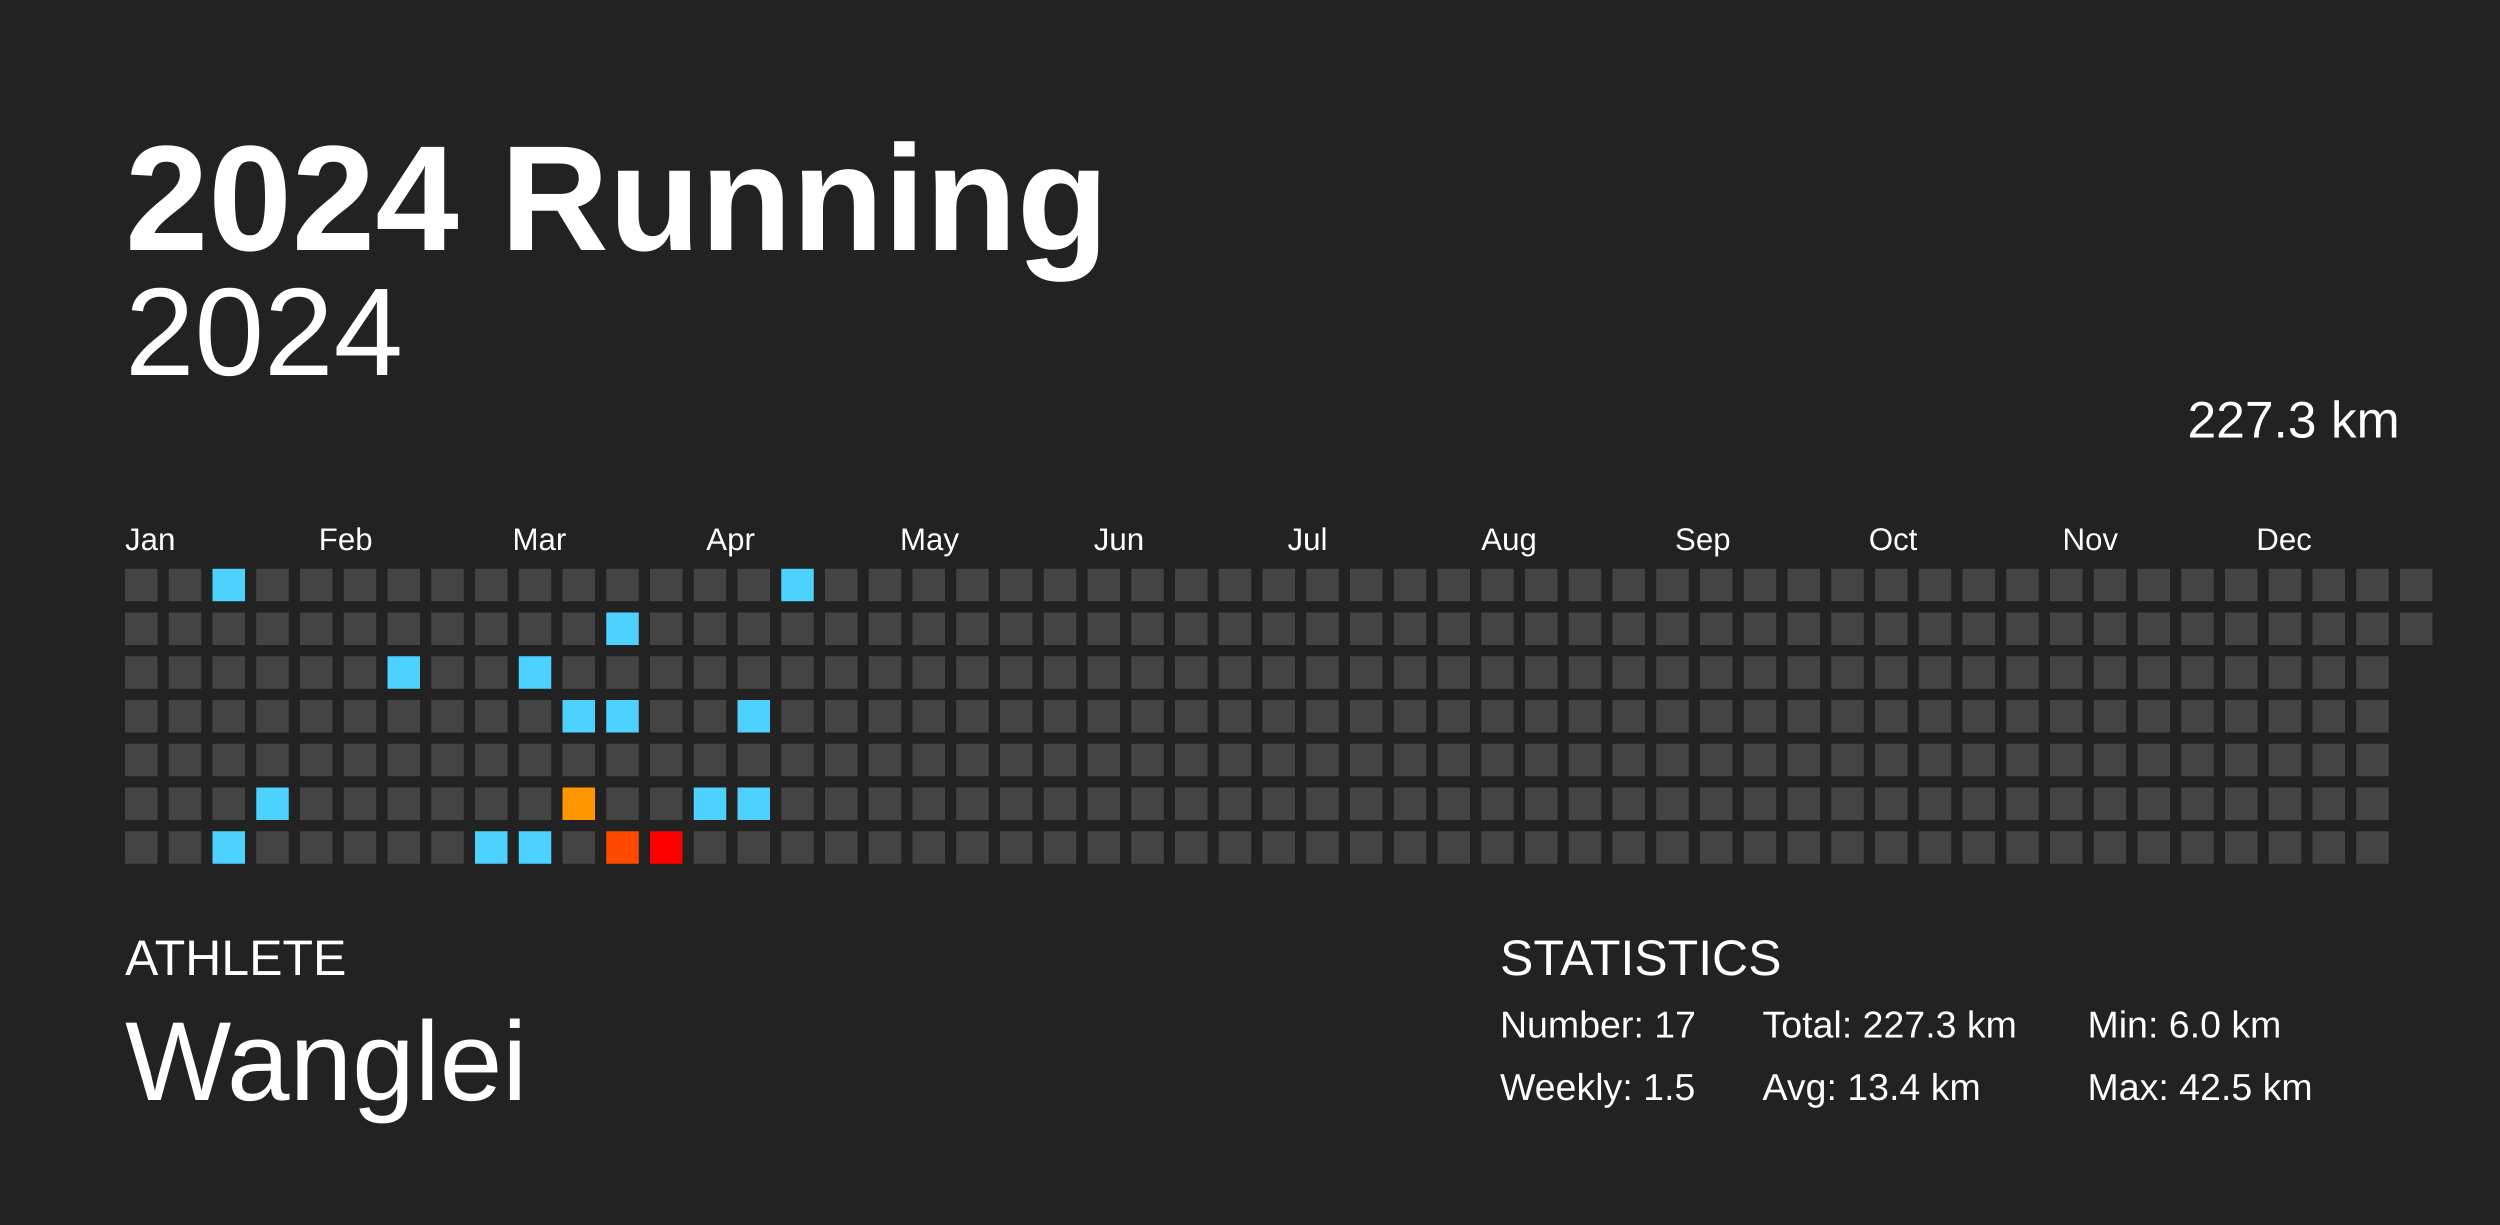
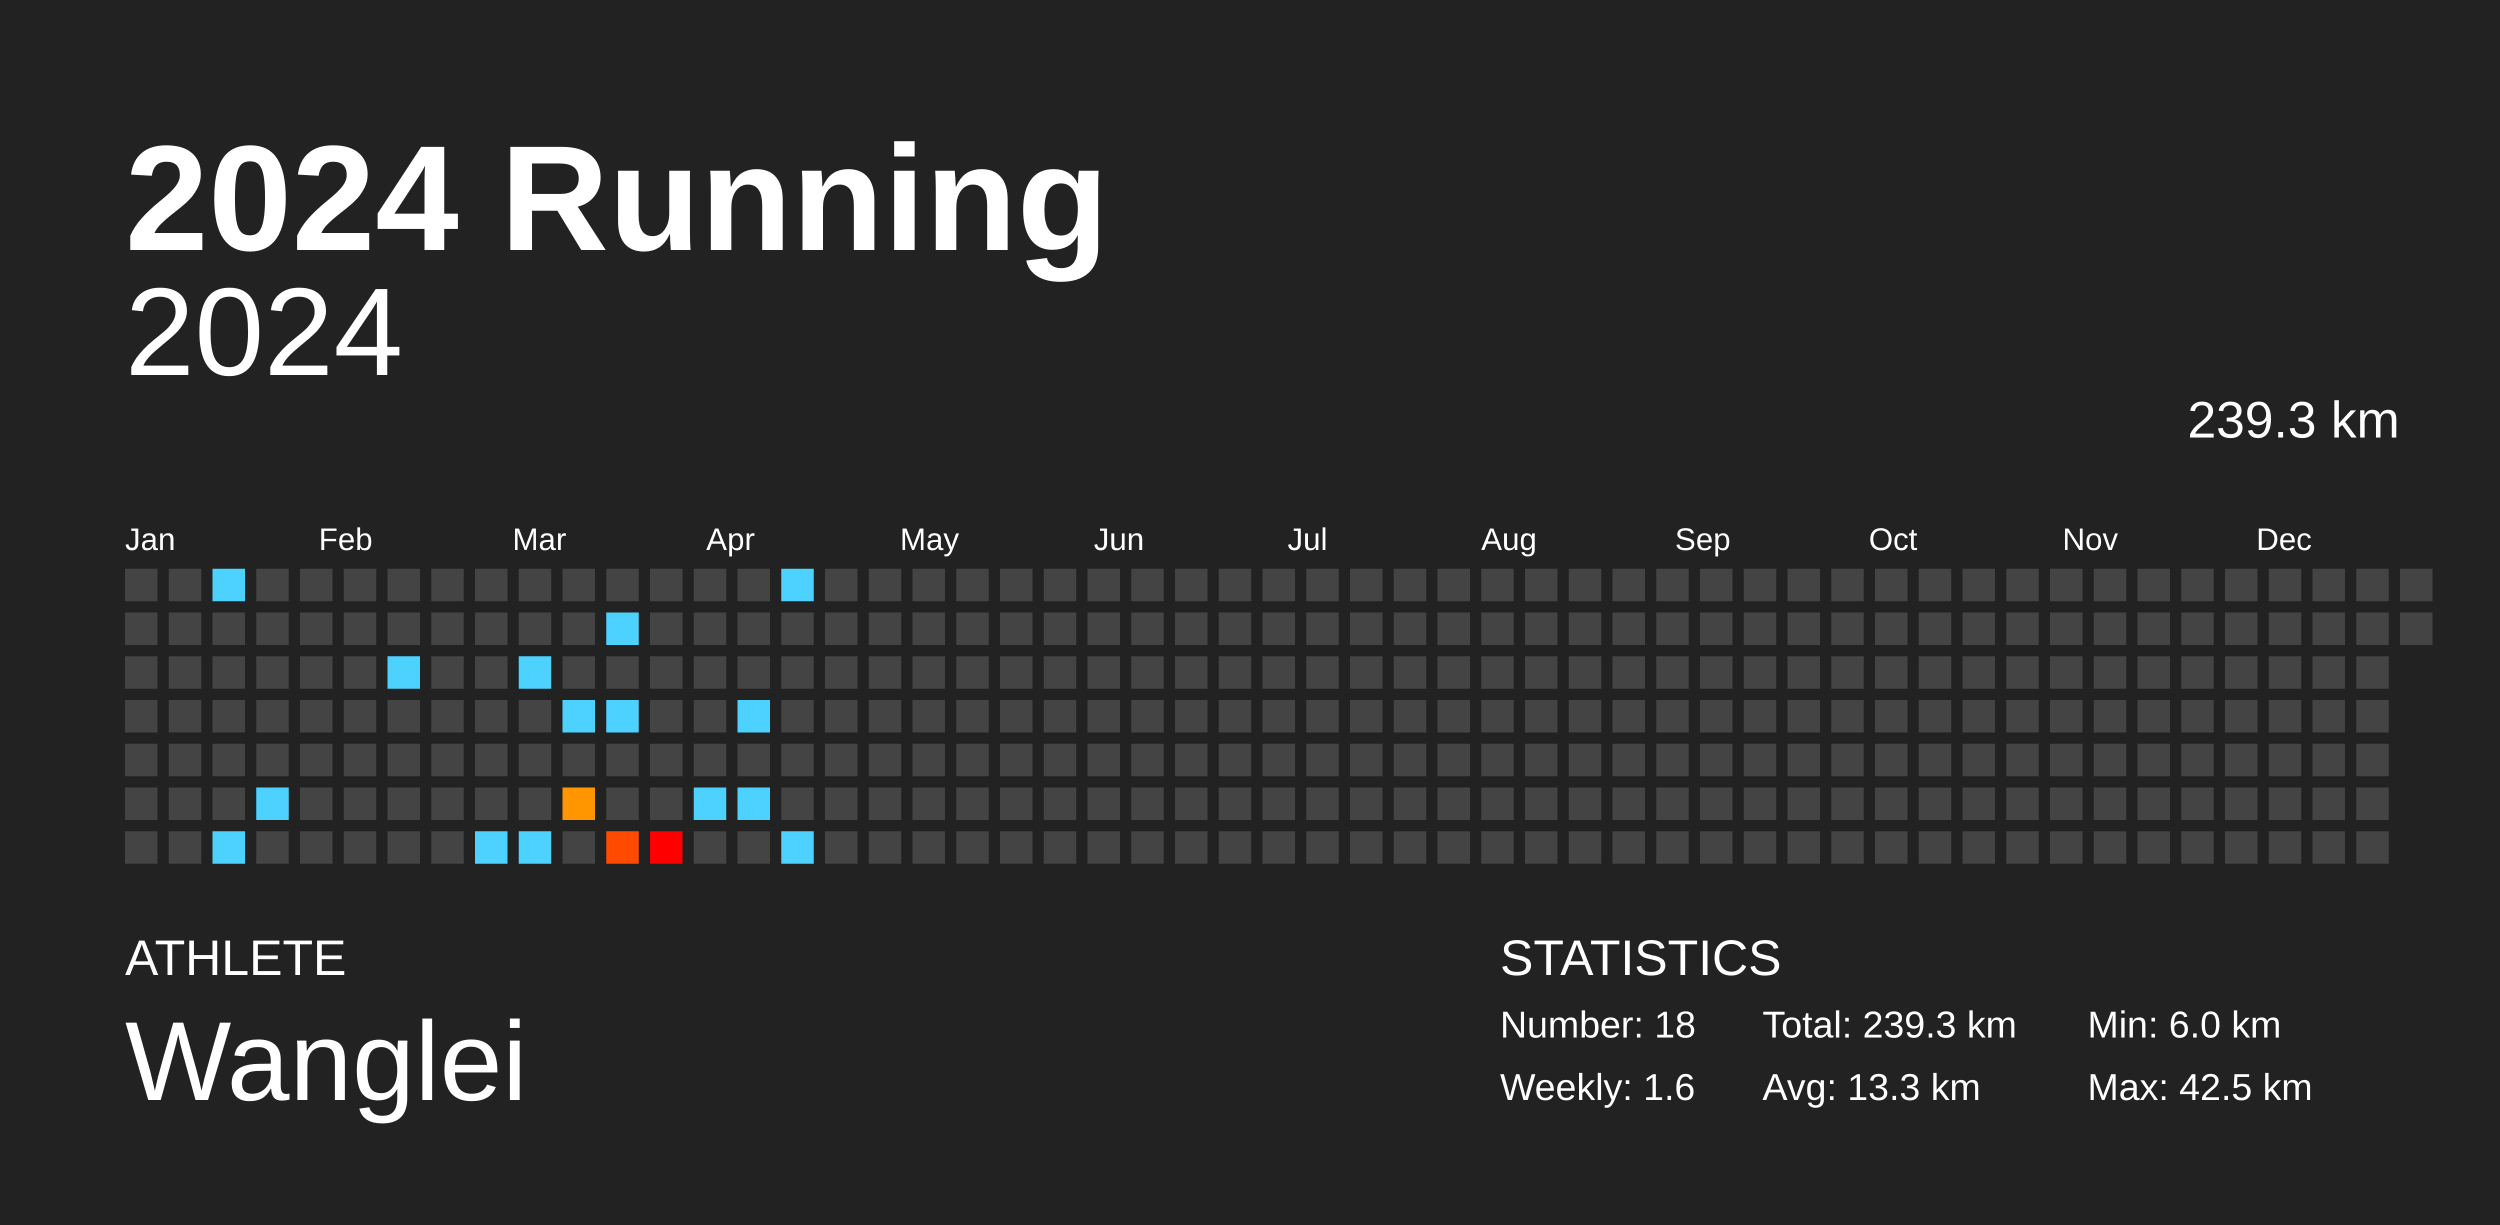
<svg xmlns="http://www.w3.org/2000/svg" baseProfile="full" height="98mm" version="1.1" viewBox="0,0,200,98" width="200mm">
  <defs />
  <rect fill="#222222" height="98" width="200" x="0" y="0" />
  <text fill="#FFFFFF" style="font-size:12px; font-family:Arial; font-weight:bold;" x="10" y="20">2024 Running</text>
  <text fill="#FFFFFF" style="font-size:4px; font-family:Arial" x="10" y="78">ATHLETE</text>
  <text fill="#FFFFFF" style="font-size:9px; font-family:Arial" x="10" y="88">Wanglei</text>
  <text fill="#FFFFFF" style="font-size:4px; font-family:Arial" x="120" y="78">STATISTICS</text>
-   <text fill="#FFFFFF" style="font-size:3px; font-family:Arial" x="120" y="83">Number: 17</text>
-   <text fill="#FFFFFF" style="font-size:3px; font-family:Arial" x="120" y="88">Weekly: 1.5</text>
-   <text fill="#FFFFFF" style="font-size:3px; font-family:Arial" x="141" y="83">Total: 227.3 km</text>
-   <text fill="#FFFFFF" style="font-size:3px; font-family:Arial" x="141" y="88">Avg: 13.4 km</text>
+   <text fill="#FFFFFF" style="font-size:3px; font-family:Arial" x="120" y="83">Number: 18</text>
+   <text fill="#FFFFFF" style="font-size:3px; font-family:Arial" x="120" y="88">Weekly: 1.6</text>
+   <text fill="#FFFFFF" style="font-size:3px; font-family:Arial" x="141" y="83">Total: 239.3 km</text>
+   <text fill="#FFFFFF" style="font-size:3px; font-family:Arial" x="141" y="88">Avg: 13.3 km</text>
  <text fill="#FFFFFF" style="font-size:3px; font-family:Arial" x="167" y="83">Min: 6.0 km</text>
  <text fill="#FFFFFF" style="font-size:3px; font-family:Arial" x="167" y="88">Max: 42.5 km</text>
  <text alignment-baseline="hanging" fill="#FFFFFF" style="font-size:10.0px; font-family:Arial;" x="10" y="30">2024</text>
-   <text alignment-baseline="hanging" fill="#FFFFFF" style="font-size:4.125px; font-family:Arial;" x="175" y="35">227.3 km</text>
+   <text alignment-baseline="hanging" fill="#FFFFFF" style="font-size:4.125px; font-family:Arial;" x="175" y="35">239.3 km</text>
  <text fill="#FFFFFF" style="font-size:2.5px; font-family:Arial" x="10.0" y="44">Jan</text>
  <text fill="#FFFFFF" style="font-size:2.5px; font-family:Arial" x="25.5" y="44">Feb</text>
  <text fill="#FFFFFF" style="font-size:2.5px; font-family:Arial" x="41.0" y="44">Mar</text>
  <text fill="#FFFFFF" style="font-size:2.5px; font-family:Arial" x="56.5" y="44">Apr</text>
  <text fill="#FFFFFF" style="font-size:2.5px; font-family:Arial" x="72.0" y="44">May</text>
  <text fill="#FFFFFF" style="font-size:2.5px; font-family:Arial" x="87.5" y="44">Jun</text>
  <text fill="#FFFFFF" style="font-size:2.5px; font-family:Arial" x="103.0" y="44">Jul</text>
  <text fill="#FFFFFF" style="font-size:2.5px; font-family:Arial" x="118.5" y="44">Aug</text>
  <text fill="#FFFFFF" style="font-size:2.5px; font-family:Arial" x="134.0" y="44">Sep</text>
  <text fill="#FFFFFF" style="font-size:2.5px; font-family:Arial" x="149.5" y="44">Oct</text>
  <text fill="#FFFFFF" style="font-size:2.5px; font-family:Arial" x="165.0" y="44">Nov</text>
  <text fill="#FFFFFF" style="font-size:2.5px; font-family:Arial" x="180.5" y="44">Dec</text>
  <rect fill="#444444" height="2.6" width="2.6" x="10.0" y="45.5" />
  <rect fill="#444444" height="2.6" width="2.6" x="10.0" y="49.0" />
  <rect fill="#444444" height="2.6" width="2.6" x="10.0" y="52.5" />
  <rect fill="#444444" height="2.6" width="2.6" x="10.0" y="56.0" />
  <rect fill="#444444" height="2.6" width="2.6" x="10.0" y="59.5" />
  <rect fill="#444444" height="2.6" width="2.6" x="10.0" y="63.0" />
  <rect fill="#444444" height="2.6" width="2.6" x="10.0" y="66.5" />
  <rect fill="#444444" height="2.6" width="2.6" x="13.5" y="45.5" />
  <rect fill="#444444" height="2.6" width="2.6" x="13.5" y="49.0" />
  <rect fill="#444444" height="2.6" width="2.6" x="13.5" y="52.5" />
  <rect fill="#444444" height="2.6" width="2.6" x="13.5" y="56.0" />
  <rect fill="#444444" height="2.6" width="2.6" x="13.5" y="59.5" />
  <rect fill="#444444" height="2.6" width="2.6" x="13.5" y="63.0" />
  <rect fill="#444444" height="2.6" width="2.6" x="13.5" y="66.5" />
  <rect fill="#4dd2ff" height="2.6" width="2.6" x="17.0" y="45.5" />
  <rect fill="#444444" height="2.6" width="2.6" x="17.0" y="49.0" />
  <rect fill="#444444" height="2.6" width="2.6" x="17.0" y="52.5" />
  <rect fill="#444444" height="2.6" width="2.6" x="17.0" y="56.0" />
  <rect fill="#444444" height="2.6" width="2.6" x="17.0" y="59.5" />
  <rect fill="#444444" height="2.6" width="2.6" x="17.0" y="63.0" />
  <rect fill="#4dd2ff" height="2.6" width="2.6" x="17.0" y="66.5" />
  <rect fill="#444444" height="2.6" width="2.6" x="20.5" y="45.5" />
  <rect fill="#444444" height="2.6" width="2.6" x="20.5" y="49.0" />
  <rect fill="#444444" height="2.6" width="2.6" x="20.5" y="52.5" />
  <rect fill="#444444" height="2.6" width="2.6" x="20.5" y="56.0" />
  <rect fill="#444444" height="2.6" width="2.6" x="20.5" y="59.5" />
  <rect fill="#4dd2ff" height="2.6" width="2.6" x="20.5" y="63.0" />
  <rect fill="#444444" height="2.6" width="2.6" x="20.5" y="66.5" />
  <rect fill="#444444" height="2.6" width="2.6" x="24.0" y="45.5" />
  <rect fill="#444444" height="2.6" width="2.6" x="24.0" y="49.0" />
  <rect fill="#444444" height="2.6" width="2.6" x="24.0" y="52.5" />
  <rect fill="#444444" height="2.6" width="2.6" x="24.0" y="56.0" />
  <rect fill="#444444" height="2.6" width="2.6" x="24.0" y="59.5" />
  <rect fill="#444444" height="2.6" width="2.6" x="24.0" y="63.0" />
  <rect fill="#444444" height="2.6" width="2.6" x="24.0" y="66.5" />
  <rect fill="#444444" height="2.6" width="2.6" x="27.5" y="45.5" />
  <rect fill="#444444" height="2.6" width="2.6" x="27.5" y="49.0" />
  <rect fill="#444444" height="2.6" width="2.6" x="27.5" y="52.5" />
  <rect fill="#444444" height="2.6" width="2.6" x="27.5" y="56.0" />
  <rect fill="#444444" height="2.6" width="2.6" x="27.5" y="59.5" />
  <rect fill="#444444" height="2.6" width="2.6" x="27.5" y="63.0" />
  <rect fill="#444444" height="2.6" width="2.6" x="27.5" y="66.5" />
  <rect fill="#444444" height="2.6" width="2.6" x="31.0" y="45.5" />
  <rect fill="#444444" height="2.6" width="2.6" x="31.0" y="49.0" />
  <rect fill="#4dd2ff" height="2.6" width="2.6" x="31.0" y="52.5" />
  <rect fill="#444444" height="2.6" width="2.6" x="31.0" y="56.0" />
  <rect fill="#444444" height="2.6" width="2.6" x="31.0" y="59.5" />
  <rect fill="#444444" height="2.6" width="2.6" x="31.0" y="63.0" />
  <rect fill="#444444" height="2.6" width="2.6" x="31.0" y="66.5" />
  <rect fill="#444444" height="2.6" width="2.6" x="34.5" y="45.5" />
  <rect fill="#444444" height="2.6" width="2.6" x="34.5" y="49.0" />
  <rect fill="#444444" height="2.6" width="2.6" x="34.5" y="52.5" />
  <rect fill="#444444" height="2.6" width="2.6" x="34.5" y="56.0" />
  <rect fill="#444444" height="2.6" width="2.6" x="34.5" y="59.5" />
  <rect fill="#444444" height="2.6" width="2.6" x="34.5" y="63.0" />
  <rect fill="#444444" height="2.6" width="2.6" x="34.5" y="66.5" />
  <rect fill="#444444" height="2.6" width="2.6" x="38.0" y="45.5" />
  <rect fill="#444444" height="2.6" width="2.6" x="38.0" y="49.0" />
  <rect fill="#444444" height="2.6" width="2.6" x="38.0" y="52.5" />
  <rect fill="#444444" height="2.6" width="2.6" x="38.0" y="56.0" />
  <rect fill="#444444" height="2.6" width="2.6" x="38.0" y="59.5" />
  <rect fill="#444444" height="2.6" width="2.6" x="38.0" y="63.0" />
  <rect fill="#4dd2ff" height="2.6" width="2.6" x="38.0" y="66.5" />
  <rect fill="#444444" height="2.6" width="2.6" x="41.5" y="45.5" />
  <rect fill="#444444" height="2.6" width="2.6" x="41.5" y="49.0" />
  <rect fill="#4dd2ff" height="2.6" width="2.6" x="41.5" y="52.5" />
  <rect fill="#444444" height="2.6" width="2.6" x="41.5" y="56.0" />
  <rect fill="#444444" height="2.6" width="2.6" x="41.5" y="59.5" />
  <rect fill="#444444" height="2.6" width="2.6" x="41.5" y="63.0" />
  <rect fill="#4dd2ff" height="2.6" width="2.6" x="41.5" y="66.5" />
  <rect fill="#444444" height="2.6" width="2.6" x="45.0" y="45.5" />
  <rect fill="#444444" height="2.6" width="2.6" x="45.0" y="49.0" />
  <rect fill="#444444" height="2.6" width="2.6" x="45.0" y="52.5" />
  <rect fill="#4dd2ff" height="2.6" width="2.6" x="45.0" y="56.0" />
  <rect fill="#444444" height="2.6" width="2.6" x="45.0" y="59.5" />
  <rect fill="#ff9600" height="2.6" width="2.6" x="45.0" y="63.0" />
  <rect fill="#444444" height="2.6" width="2.6" x="45.0" y="66.5" />
  <rect fill="#444444" height="2.6" width="2.6" x="48.5" y="45.5" />
  <rect fill="#4dd2ff" height="2.6" width="2.6" x="48.5" y="49.0" />
  <rect fill="#444444" height="2.6" width="2.6" x="48.5" y="52.5" />
  <rect fill="#4dd2ff" height="2.6" width="2.6" x="48.5" y="56.0" />
  <rect fill="#444444" height="2.6" width="2.6" x="48.5" y="59.5" />
  <rect fill="#444444" height="2.6" width="2.6" x="48.5" y="63.0" />
  <rect fill="#ff4a00" height="2.6" width="2.6" x="48.5" y="66.5" />
  <rect fill="#444444" height="2.6" width="2.6" x="52.0" y="45.5" />
  <rect fill="#444444" height="2.6" width="2.6" x="52.0" y="49.0" />
  <rect fill="#444444" height="2.6" width="2.6" x="52.0" y="52.5" />
  <rect fill="#444444" height="2.6" width="2.6" x="52.0" y="56.0" />
  <rect fill="#444444" height="2.6" width="2.6" x="52.0" y="59.5" />
  <rect fill="#444444" height="2.6" width="2.6" x="52.0" y="63.0" />
  <rect fill="red" height="2.6" width="2.6" x="52.0" y="66.5" />
  <rect fill="#444444" height="2.6" width="2.6" x="55.5" y="45.5" />
  <rect fill="#444444" height="2.6" width="2.6" x="55.5" y="49.0" />
  <rect fill="#444444" height="2.6" width="2.6" x="55.5" y="52.5" />
  <rect fill="#444444" height="2.6" width="2.6" x="55.5" y="56.0" />
  <rect fill="#444444" height="2.6" width="2.6" x="55.5" y="59.5" />
  <rect fill="#4dd2ff" height="2.6" width="2.6" x="55.5" y="63.0" />
  <rect fill="#444444" height="2.6" width="2.6" x="55.5" y="66.5" />
  <rect fill="#444444" height="2.6" width="2.6" x="59.0" y="45.5" />
  <rect fill="#444444" height="2.6" width="2.6" x="59.0" y="49.0" />
  <rect fill="#444444" height="2.6" width="2.6" x="59.0" y="52.5" />
  <rect fill="#4dd2ff" height="2.6" width="2.6" x="59.0" y="56.0" />
  <rect fill="#444444" height="2.6" width="2.6" x="59.0" y="59.5" />
  <rect fill="#4dd2ff" height="2.6" width="2.6" x="59.0" y="63.0" />
  <rect fill="#444444" height="2.6" width="2.6" x="59.0" y="66.5" />
  <rect fill="#4dd2ff" height="2.6" width="2.6" x="62.5" y="45.5" />
  <rect fill="#444444" height="2.6" width="2.6" x="62.5" y="49.0" />
  <rect fill="#444444" height="2.6" width="2.6" x="62.5" y="52.5" />
  <rect fill="#444444" height="2.6" width="2.6" x="62.5" y="56.0" />
  <rect fill="#444444" height="2.6" width="2.6" x="62.5" y="59.5" />
  <rect fill="#444444" height="2.6" width="2.6" x="62.5" y="63.0" />
-   <rect fill="#444444" height="2.6" width="2.6" x="62.5" y="66.5" />
+   <rect fill="#4dd2ff" height="2.6" width="2.6" x="62.5" y="66.5" />
  <rect fill="#444444" height="2.6" width="2.6" x="66.0" y="45.5" />
  <rect fill="#444444" height="2.6" width="2.6" x="66.0" y="49.0" />
  <rect fill="#444444" height="2.6" width="2.6" x="66.0" y="52.5" />
  <rect fill="#444444" height="2.6" width="2.6" x="66.0" y="56.0" />
  <rect fill="#444444" height="2.6" width="2.6" x="66.0" y="59.5" />
  <rect fill="#444444" height="2.6" width="2.6" x="66.0" y="63.0" />
  <rect fill="#444444" height="2.6" width="2.6" x="66.0" y="66.5" />
  <rect fill="#444444" height="2.6" width="2.6" x="69.5" y="45.5" />
  <rect fill="#444444" height="2.6" width="2.6" x="69.5" y="49.0" />
  <rect fill="#444444" height="2.6" width="2.6" x="69.5" y="52.5" />
  <rect fill="#444444" height="2.6" width="2.6" x="69.5" y="56.0" />
  <rect fill="#444444" height="2.6" width="2.6" x="69.5" y="59.5" />
  <rect fill="#444444" height="2.6" width="2.6" x="69.5" y="63.0" />
  <rect fill="#444444" height="2.6" width="2.6" x="69.5" y="66.5" />
  <rect fill="#444444" height="2.6" width="2.6" x="73.0" y="45.5" />
  <rect fill="#444444" height="2.6" width="2.6" x="73.0" y="49.0" />
  <rect fill="#444444" height="2.6" width="2.6" x="73.0" y="52.5" />
  <rect fill="#444444" height="2.6" width="2.6" x="73.0" y="56.0" />
  <rect fill="#444444" height="2.6" width="2.6" x="73.0" y="59.5" />
  <rect fill="#444444" height="2.6" width="2.6" x="73.0" y="63.0" />
  <rect fill="#444444" height="2.6" width="2.6" x="73.0" y="66.5" />
  <rect fill="#444444" height="2.6" width="2.6" x="76.5" y="45.5" />
  <rect fill="#444444" height="2.6" width="2.6" x="76.5" y="49.0" />
  <rect fill="#444444" height="2.6" width="2.6" x="76.5" y="52.5" />
  <rect fill="#444444" height="2.6" width="2.6" x="76.5" y="56.0" />
  <rect fill="#444444" height="2.6" width="2.6" x="76.5" y="59.5" />
  <rect fill="#444444" height="2.6" width="2.6" x="76.5" y="63.0" />
  <rect fill="#444444" height="2.6" width="2.6" x="76.5" y="66.5" />
  <rect fill="#444444" height="2.6" width="2.6" x="80.0" y="45.5" />
  <rect fill="#444444" height="2.6" width="2.6" x="80.0" y="49.0" />
  <rect fill="#444444" height="2.6" width="2.6" x="80.0" y="52.5" />
  <rect fill="#444444" height="2.6" width="2.6" x="80.0" y="56.0" />
  <rect fill="#444444" height="2.6" width="2.6" x="80.0" y="59.5" />
  <rect fill="#444444" height="2.6" width="2.6" x="80.0" y="63.0" />
  <rect fill="#444444" height="2.6" width="2.6" x="80.0" y="66.5" />
  <rect fill="#444444" height="2.6" width="2.6" x="83.5" y="45.5" />
  <rect fill="#444444" height="2.6" width="2.6" x="83.5" y="49.0" />
  <rect fill="#444444" height="2.6" width="2.6" x="83.5" y="52.5" />
  <rect fill="#444444" height="2.6" width="2.6" x="83.5" y="56.0" />
  <rect fill="#444444" height="2.6" width="2.6" x="83.5" y="59.5" />
  <rect fill="#444444" height="2.6" width="2.6" x="83.5" y="63.0" />
  <rect fill="#444444" height="2.6" width="2.6" x="83.5" y="66.5" />
  <rect fill="#444444" height="2.6" width="2.6" x="87.0" y="45.5" />
  <rect fill="#444444" height="2.6" width="2.6" x="87.0" y="49.0" />
  <rect fill="#444444" height="2.6" width="2.6" x="87.0" y="52.5" />
  <rect fill="#444444" height="2.6" width="2.6" x="87.0" y="56.0" />
  <rect fill="#444444" height="2.6" width="2.6" x="87.0" y="59.5" />
  <rect fill="#444444" height="2.6" width="2.6" x="87.0" y="63.0" />
  <rect fill="#444444" height="2.6" width="2.6" x="87.0" y="66.5" />
  <rect fill="#444444" height="2.6" width="2.6" x="90.5" y="45.5" />
  <rect fill="#444444" height="2.6" width="2.6" x="90.5" y="49.0" />
  <rect fill="#444444" height="2.6" width="2.6" x="90.5" y="52.5" />
  <rect fill="#444444" height="2.6" width="2.6" x="90.5" y="56.0" />
  <rect fill="#444444" height="2.6" width="2.6" x="90.5" y="59.5" />
  <rect fill="#444444" height="2.6" width="2.6" x="90.5" y="63.0" />
  <rect fill="#444444" height="2.6" width="2.6" x="90.5" y="66.5" />
  <rect fill="#444444" height="2.6" width="2.6" x="94.0" y="45.5" />
  <rect fill="#444444" height="2.6" width="2.6" x="94.0" y="49.0" />
  <rect fill="#444444" height="2.6" width="2.6" x="94.0" y="52.5" />
  <rect fill="#444444" height="2.6" width="2.6" x="94.0" y="56.0" />
  <rect fill="#444444" height="2.6" width="2.6" x="94.0" y="59.5" />
  <rect fill="#444444" height="2.6" width="2.6" x="94.0" y="63.0" />
  <rect fill="#444444" height="2.6" width="2.6" x="94.0" y="66.5" />
  <rect fill="#444444" height="2.6" width="2.6" x="97.5" y="45.5" />
  <rect fill="#444444" height="2.6" width="2.6" x="97.5" y="49.0" />
  <rect fill="#444444" height="2.6" width="2.6" x="97.5" y="52.5" />
  <rect fill="#444444" height="2.6" width="2.6" x="97.5" y="56.0" />
  <rect fill="#444444" height="2.6" width="2.6" x="97.5" y="59.5" />
  <rect fill="#444444" height="2.6" width="2.6" x="97.5" y="63.0" />
  <rect fill="#444444" height="2.6" width="2.6" x="97.5" y="66.5" />
  <rect fill="#444444" height="2.6" width="2.6" x="101.0" y="45.5" />
  <rect fill="#444444" height="2.6" width="2.6" x="101.0" y="49.0" />
  <rect fill="#444444" height="2.6" width="2.6" x="101.0" y="52.5" />
  <rect fill="#444444" height="2.6" width="2.6" x="101.0" y="56.0" />
  <rect fill="#444444" height="2.6" width="2.6" x="101.0" y="59.5" />
  <rect fill="#444444" height="2.6" width="2.6" x="101.0" y="63.0" />
  <rect fill="#444444" height="2.6" width="2.6" x="101.0" y="66.5" />
  <rect fill="#444444" height="2.6" width="2.6" x="104.5" y="45.5" />
  <rect fill="#444444" height="2.6" width="2.6" x="104.5" y="49.0" />
  <rect fill="#444444" height="2.6" width="2.6" x="104.5" y="52.5" />
  <rect fill="#444444" height="2.6" width="2.6" x="104.5" y="56.0" />
  <rect fill="#444444" height="2.6" width="2.6" x="104.5" y="59.5" />
  <rect fill="#444444" height="2.6" width="2.6" x="104.5" y="63.0" />
  <rect fill="#444444" height="2.6" width="2.6" x="104.5" y="66.5" />
  <rect fill="#444444" height="2.6" width="2.6" x="108.0" y="45.5" />
  <rect fill="#444444" height="2.6" width="2.6" x="108.0" y="49.0" />
  <rect fill="#444444" height="2.6" width="2.6" x="108.0" y="52.5" />
  <rect fill="#444444" height="2.6" width="2.6" x="108.0" y="56.0" />
  <rect fill="#444444" height="2.6" width="2.6" x="108.0" y="59.5" />
  <rect fill="#444444" height="2.6" width="2.6" x="108.0" y="63.0" />
  <rect fill="#444444" height="2.6" width="2.6" x="108.0" y="66.5" />
  <rect fill="#444444" height="2.6" width="2.6" x="111.5" y="45.5" />
  <rect fill="#444444" height="2.6" width="2.6" x="111.5" y="49.0" />
  <rect fill="#444444" height="2.6" width="2.6" x="111.5" y="52.5" />
  <rect fill="#444444" height="2.6" width="2.6" x="111.5" y="56.0" />
  <rect fill="#444444" height="2.6" width="2.6" x="111.5" y="59.5" />
  <rect fill="#444444" height="2.6" width="2.6" x="111.5" y="63.0" />
  <rect fill="#444444" height="2.6" width="2.6" x="111.5" y="66.5" />
  <rect fill="#444444" height="2.6" width="2.6" x="115.0" y="45.5" />
  <rect fill="#444444" height="2.6" width="2.6" x="115.0" y="49.0" />
  <rect fill="#444444" height="2.6" width="2.6" x="115.0" y="52.5" />
  <rect fill="#444444" height="2.6" width="2.6" x="115.0" y="56.0" />
  <rect fill="#444444" height="2.6" width="2.6" x="115.0" y="59.5" />
  <rect fill="#444444" height="2.6" width="2.6" x="115.0" y="63.0" />
  <rect fill="#444444" height="2.6" width="2.6" x="115.0" y="66.5" />
  <rect fill="#444444" height="2.6" width="2.6" x="118.5" y="45.5" />
  <rect fill="#444444" height="2.6" width="2.6" x="118.5" y="49.0" />
  <rect fill="#444444" height="2.6" width="2.6" x="118.5" y="52.5" />
  <rect fill="#444444" height="2.6" width="2.6" x="118.5" y="56.0" />
  <rect fill="#444444" height="2.6" width="2.6" x="118.5" y="59.5" />
  <rect fill="#444444" height="2.6" width="2.6" x="118.5" y="63.0" />
  <rect fill="#444444" height="2.6" width="2.6" x="118.5" y="66.5" />
  <rect fill="#444444" height="2.6" width="2.6" x="122.0" y="45.5" />
  <rect fill="#444444" height="2.6" width="2.6" x="122.0" y="49.0" />
  <rect fill="#444444" height="2.6" width="2.6" x="122.0" y="52.5" />
  <rect fill="#444444" height="2.6" width="2.6" x="122.0" y="56.0" />
  <rect fill="#444444" height="2.6" width="2.6" x="122.0" y="59.5" />
  <rect fill="#444444" height="2.6" width="2.6" x="122.0" y="63.0" />
  <rect fill="#444444" height="2.6" width="2.6" x="122.0" y="66.5" />
  <rect fill="#444444" height="2.6" width="2.6" x="125.5" y="45.5" />
  <rect fill="#444444" height="2.6" width="2.6" x="125.5" y="49.0" />
  <rect fill="#444444" height="2.6" width="2.6" x="125.5" y="52.5" />
  <rect fill="#444444" height="2.6" width="2.6" x="125.5" y="56.0" />
  <rect fill="#444444" height="2.6" width="2.6" x="125.5" y="59.5" />
  <rect fill="#444444" height="2.6" width="2.6" x="125.5" y="63.0" />
  <rect fill="#444444" height="2.6" width="2.6" x="125.5" y="66.5" />
  <rect fill="#444444" height="2.6" width="2.6" x="129.0" y="45.5" />
  <rect fill="#444444" height="2.6" width="2.6" x="129.0" y="49.0" />
  <rect fill="#444444" height="2.6" width="2.6" x="129.0" y="52.5" />
  <rect fill="#444444" height="2.6" width="2.6" x="129.0" y="56.0" />
  <rect fill="#444444" height="2.6" width="2.6" x="129.0" y="59.5" />
  <rect fill="#444444" height="2.6" width="2.6" x="129.0" y="63.0" />
  <rect fill="#444444" height="2.6" width="2.6" x="129.0" y="66.5" />
  <rect fill="#444444" height="2.6" width="2.6" x="132.5" y="45.5" />
  <rect fill="#444444" height="2.6" width="2.6" x="132.5" y="49.0" />
  <rect fill="#444444" height="2.6" width="2.6" x="132.5" y="52.5" />
  <rect fill="#444444" height="2.6" width="2.6" x="132.5" y="56.0" />
  <rect fill="#444444" height="2.6" width="2.6" x="132.5" y="59.5" />
  <rect fill="#444444" height="2.6" width="2.6" x="132.5" y="63.0" />
  <rect fill="#444444" height="2.6" width="2.6" x="132.5" y="66.5" />
  <rect fill="#444444" height="2.6" width="2.6" x="136.0" y="45.5" />
  <rect fill="#444444" height="2.6" width="2.6" x="136.0" y="49.0" />
  <rect fill="#444444" height="2.6" width="2.6" x="136.0" y="52.5" />
  <rect fill="#444444" height="2.6" width="2.6" x="136.0" y="56.0" />
  <rect fill="#444444" height="2.6" width="2.6" x="136.0" y="59.5" />
  <rect fill="#444444" height="2.6" width="2.6" x="136.0" y="63.0" />
  <rect fill="#444444" height="2.6" width="2.6" x="136.0" y="66.5" />
  <rect fill="#444444" height="2.6" width="2.6" x="139.5" y="45.5" />
  <rect fill="#444444" height="2.6" width="2.6" x="139.5" y="49.0" />
  <rect fill="#444444" height="2.6" width="2.6" x="139.5" y="52.5" />
  <rect fill="#444444" height="2.6" width="2.6" x="139.5" y="56.0" />
  <rect fill="#444444" height="2.6" width="2.6" x="139.5" y="59.5" />
  <rect fill="#444444" height="2.6" width="2.6" x="139.5" y="63.0" />
  <rect fill="#444444" height="2.6" width="2.6" x="139.5" y="66.5" />
  <rect fill="#444444" height="2.6" width="2.6" x="143.0" y="45.5" />
  <rect fill="#444444" height="2.6" width="2.6" x="143.0" y="49.0" />
  <rect fill="#444444" height="2.6" width="2.6" x="143.0" y="52.5" />
  <rect fill="#444444" height="2.6" width="2.6" x="143.0" y="56.0" />
  <rect fill="#444444" height="2.6" width="2.6" x="143.0" y="59.5" />
  <rect fill="#444444" height="2.6" width="2.6" x="143.0" y="63.0" />
  <rect fill="#444444" height="2.6" width="2.6" x="143.0" y="66.5" />
  <rect fill="#444444" height="2.6" width="2.6" x="146.5" y="45.5" />
  <rect fill="#444444" height="2.6" width="2.6" x="146.5" y="49.0" />
  <rect fill="#444444" height="2.6" width="2.6" x="146.5" y="52.5" />
  <rect fill="#444444" height="2.6" width="2.6" x="146.5" y="56.0" />
  <rect fill="#444444" height="2.6" width="2.6" x="146.5" y="59.5" />
  <rect fill="#444444" height="2.6" width="2.6" x="146.5" y="63.0" />
  <rect fill="#444444" height="2.6" width="2.6" x="146.5" y="66.5" />
  <rect fill="#444444" height="2.6" width="2.6" x="150.0" y="45.5" />
  <rect fill="#444444" height="2.6" width="2.6" x="150.0" y="49.0" />
  <rect fill="#444444" height="2.6" width="2.6" x="150.0" y="52.5" />
  <rect fill="#444444" height="2.6" width="2.6" x="150.0" y="56.0" />
  <rect fill="#444444" height="2.6" width="2.6" x="150.0" y="59.5" />
  <rect fill="#444444" height="2.6" width="2.6" x="150.0" y="63.0" />
  <rect fill="#444444" height="2.6" width="2.6" x="150.0" y="66.5" />
  <rect fill="#444444" height="2.6" width="2.6" x="153.5" y="45.5" />
  <rect fill="#444444" height="2.6" width="2.6" x="153.5" y="49.0" />
  <rect fill="#444444" height="2.6" width="2.6" x="153.5" y="52.5" />
  <rect fill="#444444" height="2.6" width="2.6" x="153.5" y="56.0" />
  <rect fill="#444444" height="2.6" width="2.6" x="153.5" y="59.5" />
  <rect fill="#444444" height="2.6" width="2.6" x="153.5" y="63.0" />
  <rect fill="#444444" height="2.6" width="2.6" x="153.5" y="66.5" />
  <rect fill="#444444" height="2.6" width="2.6" x="157.0" y="45.5" />
  <rect fill="#444444" height="2.6" width="2.6" x="157.0" y="49.0" />
  <rect fill="#444444" height="2.6" width="2.6" x="157.0" y="52.5" />
  <rect fill="#444444" height="2.6" width="2.6" x="157.0" y="56.0" />
  <rect fill="#444444" height="2.6" width="2.6" x="157.0" y="59.5" />
  <rect fill="#444444" height="2.6" width="2.6" x="157.0" y="63.0" />
  <rect fill="#444444" height="2.6" width="2.6" x="157.0" y="66.5" />
  <rect fill="#444444" height="2.6" width="2.6" x="160.5" y="45.5" />
  <rect fill="#444444" height="2.6" width="2.6" x="160.5" y="49.0" />
  <rect fill="#444444" height="2.6" width="2.6" x="160.5" y="52.5" />
  <rect fill="#444444" height="2.6" width="2.6" x="160.5" y="56.0" />
  <rect fill="#444444" height="2.6" width="2.6" x="160.5" y="59.5" />
  <rect fill="#444444" height="2.6" width="2.6" x="160.5" y="63.0" />
  <rect fill="#444444" height="2.6" width="2.6" x="160.5" y="66.5" />
  <rect fill="#444444" height="2.6" width="2.6" x="164.0" y="45.5" />
  <rect fill="#444444" height="2.6" width="2.6" x="164.0" y="49.0" />
  <rect fill="#444444" height="2.6" width="2.6" x="164.0" y="52.5" />
  <rect fill="#444444" height="2.6" width="2.6" x="164.0" y="56.0" />
  <rect fill="#444444" height="2.6" width="2.6" x="164.0" y="59.5" />
  <rect fill="#444444" height="2.6" width="2.6" x="164.0" y="63.0" />
  <rect fill="#444444" height="2.6" width="2.6" x="164.0" y="66.5" />
  <rect fill="#444444" height="2.6" width="2.6" x="167.5" y="45.5" />
  <rect fill="#444444" height="2.6" width="2.6" x="167.5" y="49.0" />
  <rect fill="#444444" height="2.6" width="2.6" x="167.5" y="52.5" />
  <rect fill="#444444" height="2.6" width="2.6" x="167.5" y="56.0" />
  <rect fill="#444444" height="2.6" width="2.6" x="167.5" y="59.5" />
  <rect fill="#444444" height="2.6" width="2.6" x="167.5" y="63.0" />
  <rect fill="#444444" height="2.6" width="2.6" x="167.5" y="66.5" />
  <rect fill="#444444" height="2.6" width="2.6" x="171.0" y="45.5" />
  <rect fill="#444444" height="2.6" width="2.6" x="171.0" y="49.0" />
  <rect fill="#444444" height="2.6" width="2.6" x="171.0" y="52.5" />
  <rect fill="#444444" height="2.6" width="2.6" x="171.0" y="56.0" />
  <rect fill="#444444" height="2.6" width="2.6" x="171.0" y="59.5" />
  <rect fill="#444444" height="2.6" width="2.6" x="171.0" y="63.0" />
  <rect fill="#444444" height="2.6" width="2.6" x="171.0" y="66.5" />
  <rect fill="#444444" height="2.6" width="2.6" x="174.5" y="45.5" />
  <rect fill="#444444" height="2.6" width="2.6" x="174.5" y="49.0" />
  <rect fill="#444444" height="2.6" width="2.6" x="174.5" y="52.5" />
  <rect fill="#444444" height="2.6" width="2.6" x="174.5" y="56.0" />
  <rect fill="#444444" height="2.6" width="2.6" x="174.5" y="59.5" />
  <rect fill="#444444" height="2.6" width="2.6" x="174.5" y="63.0" />
  <rect fill="#444444" height="2.6" width="2.6" x="174.5" y="66.5" />
  <rect fill="#444444" height="2.6" width="2.6" x="178.0" y="45.5" />
  <rect fill="#444444" height="2.6" width="2.6" x="178.0" y="49.0" />
  <rect fill="#444444" height="2.6" width="2.6" x="178.0" y="52.5" />
  <rect fill="#444444" height="2.6" width="2.6" x="178.0" y="56.0" />
  <rect fill="#444444" height="2.6" width="2.6" x="178.0" y="59.5" />
  <rect fill="#444444" height="2.6" width="2.6" x="178.0" y="63.0" />
  <rect fill="#444444" height="2.6" width="2.6" x="178.0" y="66.5" />
  <rect fill="#444444" height="2.6" width="2.6" x="181.5" y="45.5" />
  <rect fill="#444444" height="2.6" width="2.6" x="181.5" y="49.0" />
  <rect fill="#444444" height="2.6" width="2.6" x="181.5" y="52.5" />
  <rect fill="#444444" height="2.6" width="2.6" x="181.5" y="56.0" />
  <rect fill="#444444" height="2.6" width="2.6" x="181.5" y="59.5" />
  <rect fill="#444444" height="2.6" width="2.6" x="181.5" y="63.0" />
  <rect fill="#444444" height="2.6" width="2.6" x="181.5" y="66.5" />
  <rect fill="#444444" height="2.6" width="2.6" x="185.0" y="45.5" />
  <rect fill="#444444" height="2.6" width="2.6" x="185.0" y="49.0" />
  <rect fill="#444444" height="2.6" width="2.6" x="185.0" y="52.5" />
  <rect fill="#444444" height="2.6" width="2.6" x="185.0" y="56.0" />
  <rect fill="#444444" height="2.6" width="2.6" x="185.0" y="59.5" />
  <rect fill="#444444" height="2.6" width="2.6" x="185.0" y="63.0" />
  <rect fill="#444444" height="2.6" width="2.6" x="185.0" y="66.5" />
  <rect fill="#444444" height="2.6" width="2.6" x="188.5" y="45.5" />
  <rect fill="#444444" height="2.6" width="2.6" x="188.5" y="49.0" />
  <rect fill="#444444" height="2.6" width="2.6" x="188.5" y="52.5" />
  <rect fill="#444444" height="2.6" width="2.6" x="188.5" y="56.0" />
  <rect fill="#444444" height="2.6" width="2.6" x="188.5" y="59.5" />
  <rect fill="#444444" height="2.6" width="2.6" x="188.5" y="63.0" />
  <rect fill="#444444" height="2.6" width="2.6" x="188.5" y="66.5" />
  <rect fill="#444444" height="2.6" width="2.6" x="192.0" y="45.5" />
  <rect fill="#444444" height="2.6" width="2.6" x="192.0" y="49.0" />
</svg>
